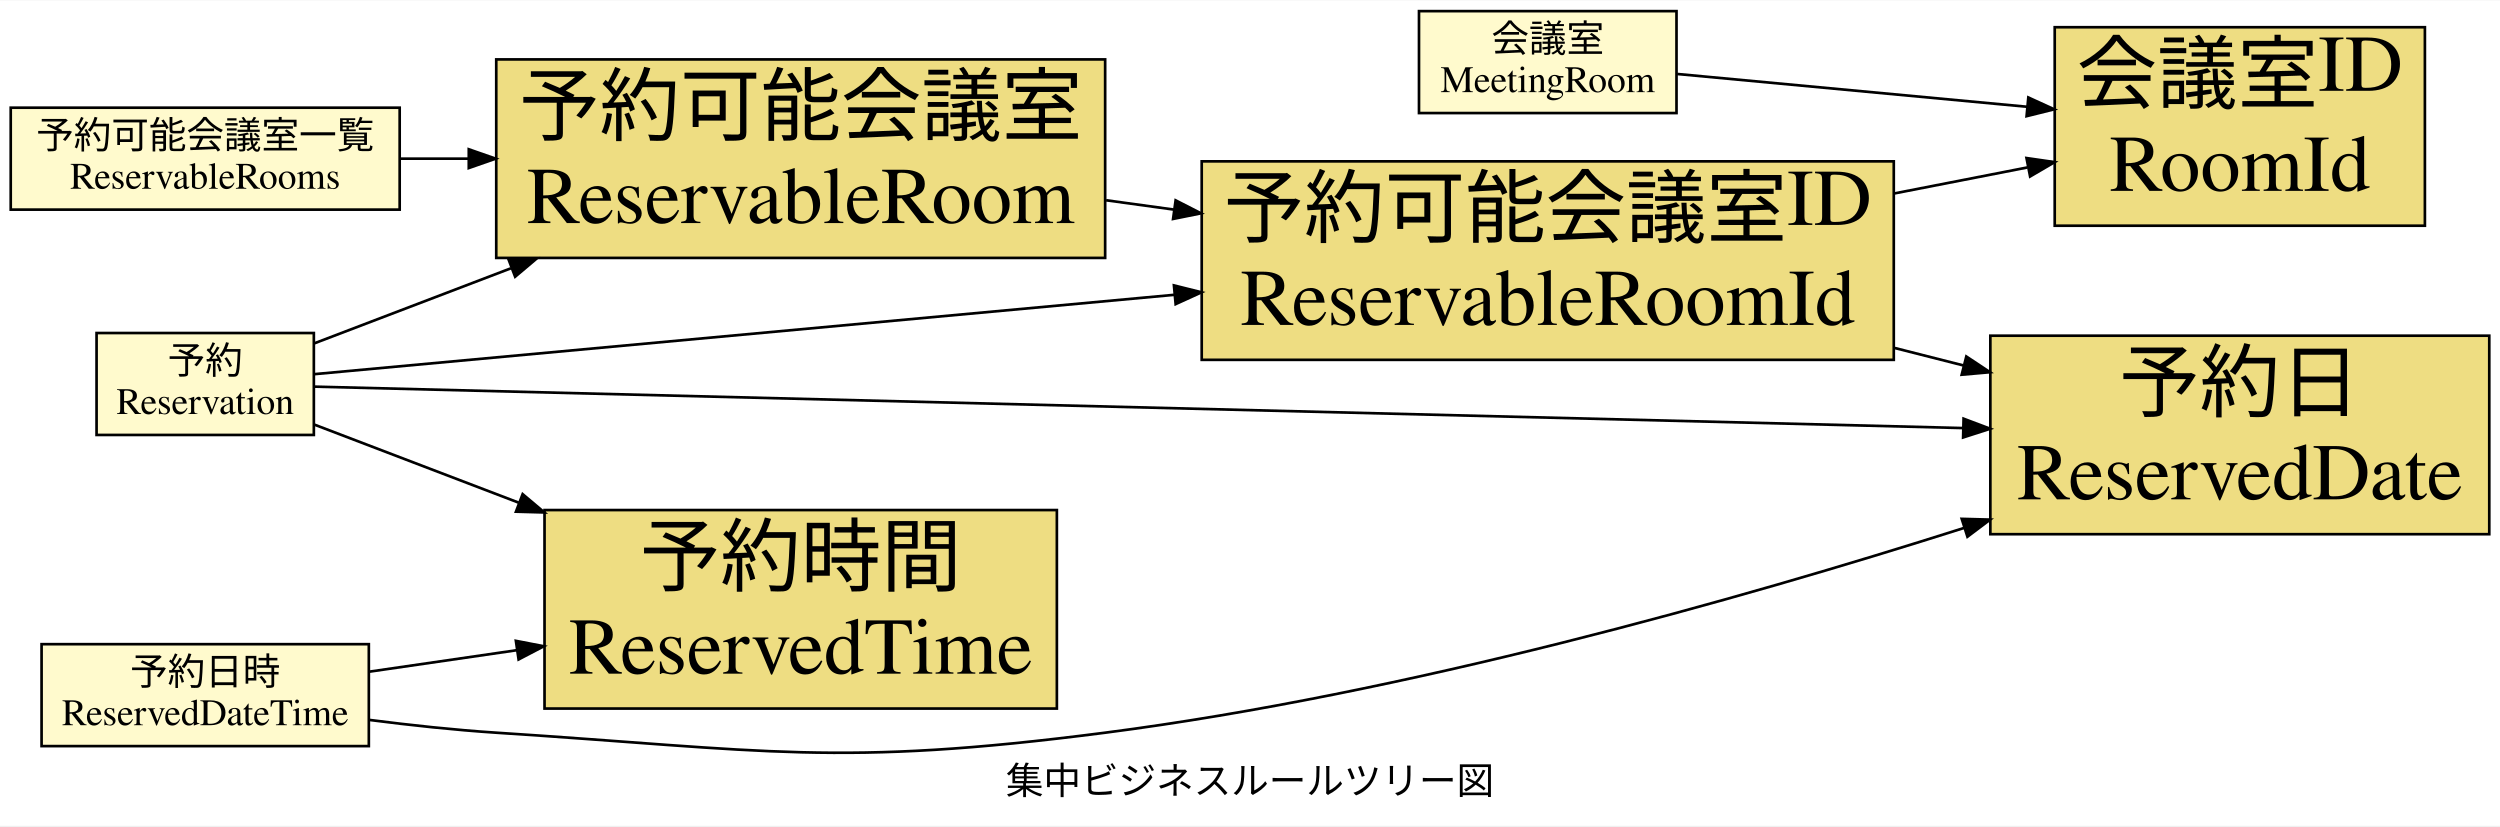
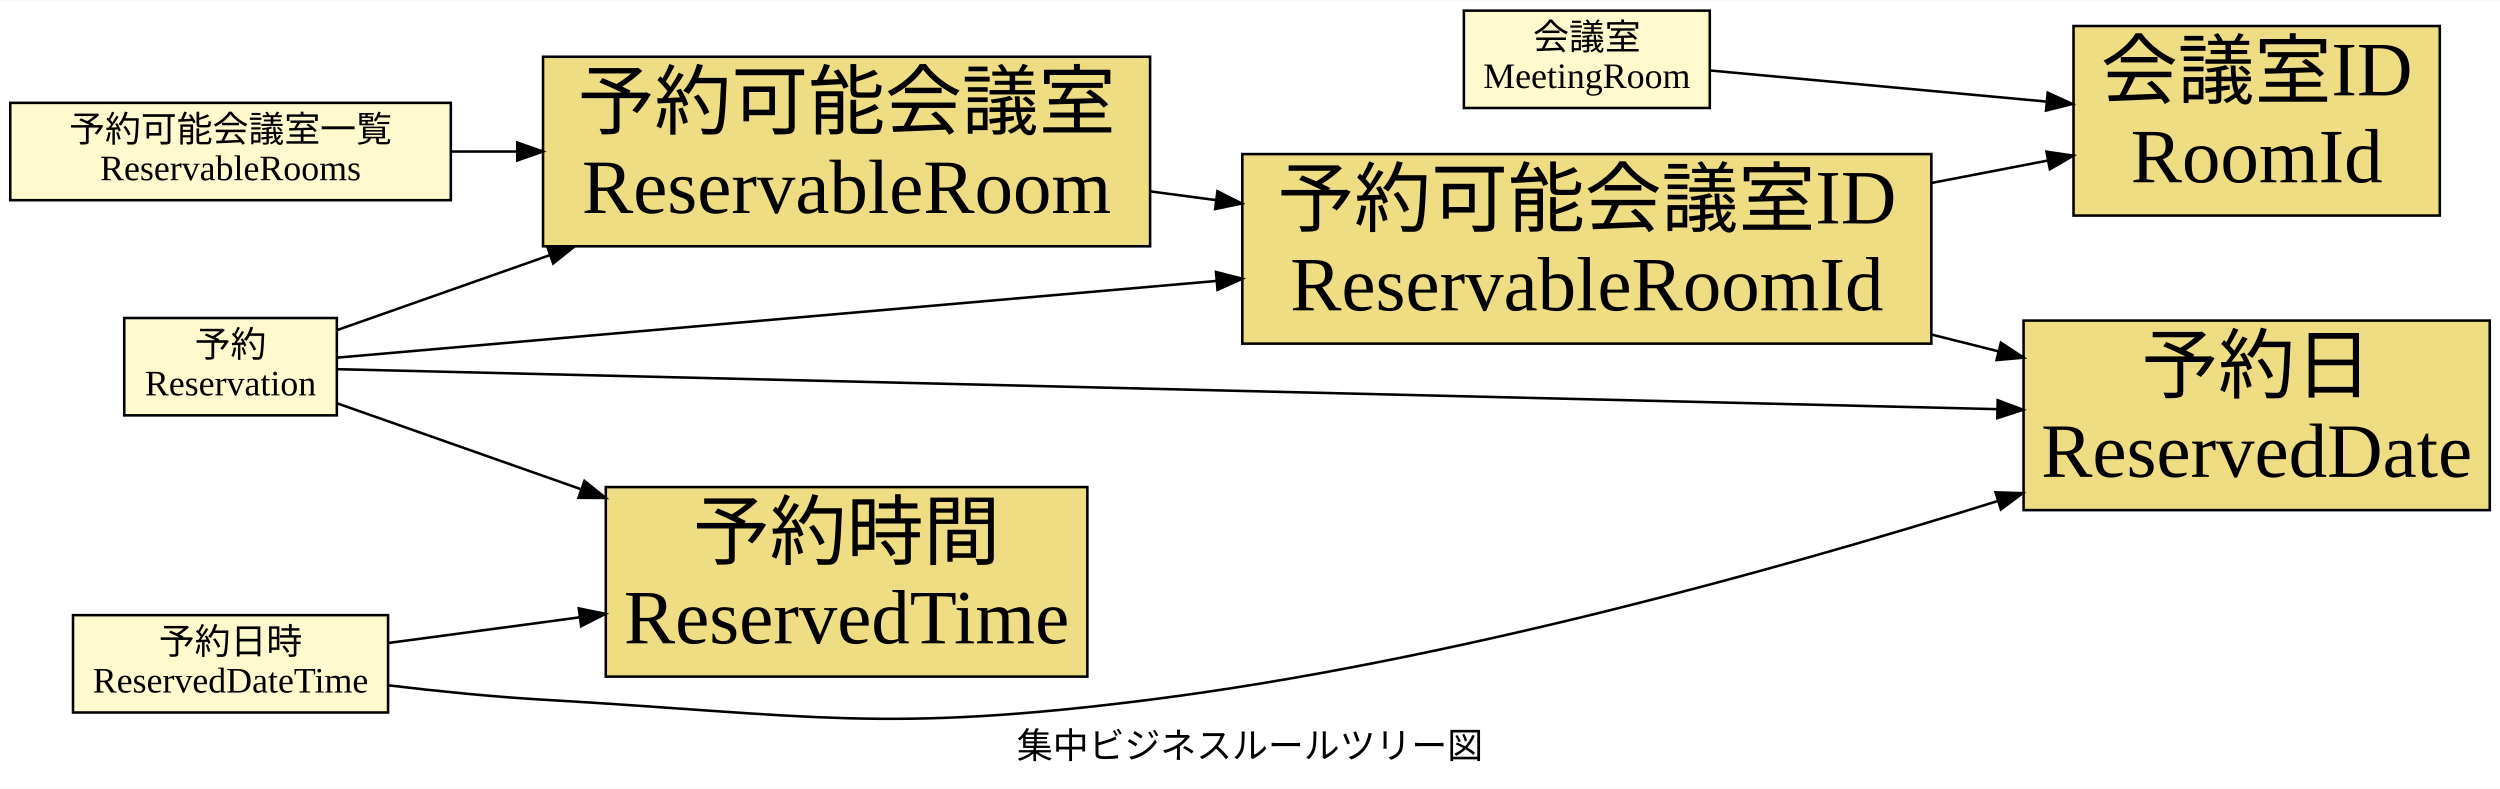
- <svg xmlns="http://www.w3.org/2000/svg" width="932px" height="308px" viewBox="0.00 0.00 932.00 307.70">
-   <g id="graph0" class="graph" transform="scale(1.0 1.0) rotate(0) translate(4 303.7)">
-     <polygon fill="white" stroke="transparent" points="-4,4 -4,-303.7 928,-303.7 928,4 -4,4" />
-     <text text-anchor="middle" x="462" y="-7.8" font-family="Times,serif" font-size="14.00">集中ビジネスルールツリー図</text>
+ <svg xmlns="http://www.w3.org/2000/svg" width="976px" height="308px" viewBox="0.00 0.00 976.00 307.69">
+   <g id="graph0" class="graph" transform="scale(1.0 1.0) rotate(0) translate(4 303.69)">
+     <polygon fill="white" stroke="transparent" points="-4,4 -4,-303.69 972,-303.69 972,4 -4,4" />
+     <text text-anchor="middle" x="484" y="-7.8" font-family="Times New Roman,serif" font-size="14.00">
+             集中ビジネスルールツリー図
+         </text>
    <g id="node1" class="node">
-       <polygon fill="lemonchiffon" stroke="black" points="621,-299.7 525,-299.7 525,-261.7 621,-261.7 621,-299.7" />
-       <text text-anchor="middle" x="573" y="-284.5" font-family="Times,serif" font-size="14.00">会議室</text>
-       <text text-anchor="middle" x="573" y="-269.5" font-family="Times,serif" font-size="14.00">MeetingRoom</text>
+       <polygon fill="lemonchiffon" stroke="black" points="663.5,-299.69 567.5,-299.69 567.5,-261.69 663.5,-261.69 663.5,-299.69" />
+       <text text-anchor="middle" x="615.5" y="-284.49" font-family="Times New Roman,serif" font-size="14.00">会議室
+             </text>
+       <text text-anchor="middle" x="615.5" y="-269.49" font-family="Times New Roman,serif" font-size="14.00">
+                 MeetingRoom
+             </text>
    </g>
    <g id="node2" class="node">
-       <polygon fill="#eedd82" stroke="black" points="900,-293.7 762,-293.7 762,-219.7 900,-219.7 900,-293.7" />
-       <text text-anchor="middle" x="831" y="-265.7" font-family="Times,serif" font-size="30.00">会議室ID</text>
-       <text text-anchor="middle" x="831" y="-232.7" font-family="Times,serif" font-size="30.00">RoomId</text>
+       <polygon fill="#eedd82" stroke="black" points="948.5,-293.69 805.5,-293.69 805.5,-219.69 948.5,-219.69 948.5,-293.69" />
+       <text text-anchor="middle" x="877" y="-265.69" font-family="Times New Roman,serif" font-size="30.00">会議室ID
+             </text>
+       <text text-anchor="middle" x="877" y="-232.69" font-family="Times New Roman,serif" font-size="30.00">
+                 RoomId
+             </text>
+     </g>
+     <g id="edge6" class="edge">
+       <path fill="none" stroke="black" d="M663.79,-276.31C700.34,-272.93 751.78,-268.18 794.86,-264.19" />
+       <polygon fill="black" stroke="black" points="795.41,-267.66 805.05,-263.25 794.77,-260.69 795.41,-267.66" />
+     </g>
+     <g id="node3" class="node">
+       <polygon fill="lemonchiffon" stroke="black" points="127.5,-179.69 44.5,-179.69 44.5,-141.69 127.5,-141.69 127.5,-179.69" />
+       <text text-anchor="middle" x="86" y="-164.49" font-family="Times New Roman,serif" font-size="14.00">予約
+             </text>
+       <text text-anchor="middle" x="86" y="-149.49" font-family="Times New Roman,serif" font-size="14.00">
+                 Reservation
+             </text>
+     </g>
+     <g id="node4" class="node">
+       <polygon fill="#eedd82" stroke="black" points="968,-178.69 786,-178.69 786,-104.69 968,-104.69 968,-178.69" />
+       <text text-anchor="middle" x="877" y="-150.69" font-family="Times New Roman,serif" font-size="30.00">予約日
+             </text>
+       <text text-anchor="middle" x="877" y="-117.69" font-family="Times New Roman,serif" font-size="30.00">
+                 ReservedDate
+             </text>
+     </g>
+     <g id="edge3" class="edge">
+       <path fill="none" stroke="black" d="M127.76,-159.71C247.49,-156.82 600.71,-148.32 775.58,-144.11" />
+       <polygon fill="black" stroke="black" points="775.9,-147.6 785.82,-143.86 775.74,-140.6 775.9,-147.6" />
+     </g>
+     <g id="node6" class="node">
+       <polygon fill="#eedd82" stroke="black" points="420.5,-113.69 232.5,-113.69 232.5,-39.69 420.5,-39.69 420.5,-113.69" />
+       <text text-anchor="middle" x="326.5" y="-85.69" font-family="Times New Roman,serif" font-size="30.00">予約時間
+             </text>
+       <text text-anchor="middle" x="326.5" y="-52.69" font-family="Times New Roman,serif" font-size="30.00">
+                 ReservedTime
+             </text>
    </g>
    <g id="edge10" class="edge">
-       <path fill="none" stroke="black" d="M621.25,-276.27C657.77,-272.85 709.1,-268.04 751.72,-264.04" />
-       <polygon fill="black" stroke="black" points="752.16,-267.51 761.79,-263.1 751.51,-260.54 752.16,-267.51" />
+       <path fill="none" stroke="black" d="M127.73,-146.34C153.88,-137.13 189.11,-124.72 222.59,-112.93" />
+       <polygon fill="black" stroke="black" points="224.17,-116.09 232.44,-109.46 221.85,-109.48 224.17,-116.09" />
    </g>
-     <g id="node3" class="node">
-       <polygon fill="lemonchiffon" stroke="black" points="113,-179.7 32,-179.7 32,-141.7 113,-141.7 113,-179.7" />
-       <text text-anchor="middle" x="72.5" y="-164.5" font-family="Times,serif" font-size="14.00">予約</text>
-       <text text-anchor="middle" x="72.5" y="-149.5" font-family="Times,serif" font-size="14.00">Reservation</text>
+     <g id="node7" class="node">
+       <polygon fill="#eedd82" stroke="black" points="445,-281.69 208,-281.69 208,-207.69 445,-207.69 445,-281.69" />
+       <text text-anchor="middle" x="326.5" y="-253.69" font-family="Times New Roman,serif" font-size="30.00">
+                 予約可能会議室
+             </text>
+       <text text-anchor="middle" x="326.5" y="-220.69" font-family="Times New Roman,serif" font-size="30.00">
+                 ReservableRoom
+             </text>
    </g>
-     <g id="node4" class="node">
-       <polygon fill="#eedd82" stroke="black" points="924,-178.7 738,-178.7 738,-104.7 924,-104.7 924,-178.7" />
-       <text text-anchor="middle" x="831" y="-150.7" font-family="Times,serif" font-size="30.00">予約日</text>
-       <text text-anchor="middle" x="831" y="-117.7" font-family="Times,serif" font-size="30.00">ReservedDate</text>
+     <g id="edge1" class="edge">
+       <path fill="none" stroke="black" d="M127.73,-175.03C150.78,-183.15 180.87,-193.75 210.61,-204.22" />
+       <polygon fill="black" stroke="black" points="209.64,-207.59 220.24,-207.61 211.97,-200.99 209.64,-207.59" />
+     </g>
+     <g id="node8" class="node">
+       <polygon fill="#eedd82" stroke="black" points="750,-243.69 481,-243.69 481,-169.69 750,-169.69 750,-243.69" />
+       <text text-anchor="middle" x="615.5" y="-215.69" font-family="Times New Roman,serif" font-size="30.00">
+                 予約可能会議室ID
+             </text>
+       <text text-anchor="middle" x="615.5" y="-182.69" font-family="Times New Roman,serif" font-size="30.00">
+                 ReservableRoomId
+             </text>
+     </g>
+     <g id="edge8" class="edge">
+       <path fill="none" stroke="black" d="M127.52,-164.22C200.01,-170.54 355.15,-184.07 470.96,-194.17" />
+       <polygon fill="black" stroke="black" points="470.72,-197.66 480.98,-195.04 471.32,-190.69 470.72,-197.66" />
+     </g>
+     <g id="node5" class="node">
+       <polygon fill="lemonchiffon" stroke="black" points="147.5,-63.69 24.5,-63.69 24.5,-25.69 147.5,-25.69 147.5,-63.69" />
+       <text text-anchor="middle" x="86" y="-48.49" font-family="Times New Roman,serif" font-size="14.00">予約日時
+             </text>
+       <text text-anchor="middle" x="86" y="-33.49" font-family="Times New Roman,serif" font-size="14.00">
+                 ReservedDateTime
+             </text>
+     </g>
+     <g id="edge4" class="edge">
+       <path fill="none" stroke="black" d="M147.51,-36.3C166.8,-34 188.26,-31.83 208,-30.69 313.16,-24.62 340.5,-17.45 445,-30.69 560.63,-45.34 689.64,-81.26 776.11,-108.3" />
+       <polygon fill="black" stroke="black" points="775.06,-111.64 785.65,-111.31 777.16,-104.97 775.06,-111.64" />
+     </g>
+     <g id="edge11" class="edge">
+       <path fill="none" stroke="black" d="M147.8,-52.85C170.46,-55.89 196.87,-59.43 222.28,-62.84" />
+       <polygon fill="black" stroke="black" points="221.96,-66.33 232.34,-64.19 222.89,-59.39 221.96,-66.33" />
+     </g>
+     <g id="edge9" class="edge">
+       <path fill="none" stroke="black" d="M445.06,-229.12C453.52,-228 462.1,-226.87 470.68,-225.73" />
+       <polygon fill="black" stroke="black" points="471.29,-229.18 480.75,-224.4 470.38,-222.24 471.29,-229.18" />
+     </g>
+     <g id="edge7" class="edge">
+       <path fill="none" stroke="black" d="M750.05,-232.42C765.59,-235.41 781.06,-238.39 795.56,-241.19" />
+       <polygon fill="black" stroke="black" points="794.95,-244.63 805.43,-243.09 796.27,-237.76 794.95,-244.63" />
    </g>
    <g id="edge5" class="edge">
-       <path fill="none" stroke="black" d="M113.11,-159.71C227.07,-156.84 558.41,-148.52 727.76,-144.27" />
-       <polygon fill="black" stroke="black" points="728.02,-147.76 737.93,-144.01 727.85,-140.77 728.02,-147.76" />
-     </g>
-     <g id="node6" class="node">
-       <polygon fill="#eedd82" stroke="black" points="390,-113.7 199,-113.7 199,-39.7 390,-39.7 390,-113.7" />
-       <text text-anchor="middle" x="294.5" y="-85.7" font-family="Times,serif" font-size="30.00">予約時間</text>
-       <text text-anchor="middle" x="294.5" y="-52.7" font-family="Times,serif" font-size="30.00">ReservedTime</text>
-     </g>
-     <g id="edge8" class="edge">
-       <path fill="none" stroke="black" d="M113.09,-145.59C134.55,-137.39 162.2,-126.84 189.36,-116.46" />
-       <polygon fill="black" stroke="black" points="190.84,-119.64 198.94,-112.81 188.35,-113.1 190.84,-119.64" />
-     </g>
-     <g id="node7" class="node">
-       <polygon fill="#eedd82" stroke="black" points="408,-281.7 181,-281.7 181,-207.7 408,-207.7 408,-281.7" />
-       <text text-anchor="middle" x="294.5" y="-253.7" font-family="Times,serif" font-size="30.00">予約可能会議室</text>
-       <text text-anchor="middle" x="294.5" y="-220.7" font-family="Times,serif" font-size="30.00">ReservableRoom
-         </text>
-     </g>
-     <g id="edge1" class="edge">
-       <path fill="none" stroke="black" d="M113.09,-175.82C133.8,-183.72 160.26,-193.83 186.49,-203.84" />
-       <polygon fill="black" stroke="black" points="185.55,-207.23 196.14,-207.53 188.04,-200.69 185.55,-207.23" />
-     </g>
-     <g id="node8" class="node">
-       <polygon fill="#eedd82" stroke="black" points="702,-243.7 444,-243.7 444,-169.7 702,-169.7 702,-243.7" />
-       <text text-anchor="middle" x="573" y="-215.7" font-family="Times,serif" font-size="30.00">予約可能会議室ID</text>
-       <text text-anchor="middle" x="573" y="-182.7" font-family="Times,serif" font-size="30.00">ReservableRoomId
-         </text>
-     </g>
-     <g id="edge3" class="edge">
-       <path fill="none" stroke="black" d="M113.03,-164.35C181.53,-170.67 325.36,-183.94 433.86,-193.95" />
-       <polygon fill="black" stroke="black" points="433.64,-197.45 443.92,-194.88 434.28,-190.48 433.64,-197.45" />
-     </g>
-     <g id="node5" class="node">
-       <polygon fill="lemonchiffon" stroke="black" points="133.5,-63.7 11.5,-63.7 11.5,-25.7 133.5,-25.7 133.5,-63.7" />
-       <text text-anchor="middle" x="72.5" y="-48.5" font-family="Times,serif" font-size="14.00">予約日時</text>
-       <text text-anchor="middle" x="72.5" y="-33.5" font-family="Times,serif" font-size="14.00">ReservedDateTime
-         </text>
-     </g>
-     <g id="edge6" class="edge">
-       <path fill="none" stroke="black" d="M133.63,-35.47C149.04,-33.49 165.6,-31.7 181,-30.7 281.68,-24.17 307.94,-17.76 408,-30.7 519.59,-45.13 643.74,-80.18 728.32,-107.07" />
-       <polygon fill="black" stroke="black" points="727.33,-110.42 737.92,-110.14 729.46,-103.76 727.33,-110.42" />
-     </g>
-     <g id="edge9" class="edge">
-       <path fill="none" stroke="black" d="M133.62,-53.44C150.65,-55.92 169.72,-58.7 188.58,-61.44" />
-       <polygon fill="black" stroke="black" points="188.32,-64.94 198.72,-62.92 189.33,-58.01 188.32,-64.94" />
-     </g>
-     <g id="edge4" class="edge">
-       <path fill="none" stroke="black" d="M408.36,-229.19C416.73,-228.04 425.23,-226.87 433.73,-225.7" />
-       <polygon fill="black" stroke="black" points="434.27,-229.16 443.71,-224.33 433.32,-222.23 434.27,-229.16" />
-     </g>
-     <g id="edge11" class="edge">
-       <path fill="none" stroke="black" d="M702.37,-231.77C719.26,-235.07 736.14,-238.37 751.83,-241.43" />
-       <polygon fill="black" stroke="black" points="751.48,-244.93 761.96,-243.41 752.82,-238.06 751.48,-244.93" />
-     </g>
-     <g id="edge7" class="edge">
-       <path fill="none" stroke="black" d="M702.37,-174.11C710.98,-171.92 719.59,-169.73 728.04,-167.59" />
-       <polygon fill="black" stroke="black" points="729.04,-170.95 737.87,-165.09 727.32,-164.16 729.04,-170.95" />
+       <path fill="none" stroke="black" d="M750.05,-173.24C758.8,-171.04 767.52,-168.86 776.06,-166.72" />
+       <polygon fill="black" stroke="black" points="777.15,-170.06 786,-164.23 775.45,-163.27 777.15,-170.06" />
    </g>
    <g id="node9" class="node">
-       <polygon fill="lemonchiffon" stroke="black" points="145,-263.7 0,-263.7 0,-225.7 145,-225.7 145,-263.7" />
-       <text text-anchor="middle" x="72.5" y="-248.5" font-family="Times,serif" font-size="14.00">予約可能会議室一覧</text>
-       <text text-anchor="middle" x="72.5" y="-233.5" font-family="Times,serif" font-size="14.00">ReservableRooms
-         </text>
+       <polygon fill="lemonchiffon" stroke="black" points="172,-263.69 0,-263.69 0,-225.69 172,-225.69 172,-263.69" />
+       <text text-anchor="middle" x="86" y="-248.49" font-family="Times New Roman,serif" font-size="14.00">
+                 予約可能会議室一覧
+             </text>
+       <text text-anchor="middle" x="86" y="-233.49" font-family="Times New Roman,serif" font-size="14.00">
+                 ReservableRooms
+             </text>
    </g>
    <g id="edge2" class="edge">
-       <path fill="none" stroke="black" d="M145.23,-244.7C153.43,-244.7 161.96,-244.7 170.59,-244.7" />
-       <polygon fill="black" stroke="black" points="170.76,-248.2 180.76,-244.7 170.76,-241.2 170.76,-248.2" />
+       <path fill="none" stroke="black" d="M172.09,-244.69C180.46,-244.69 189.07,-244.69 197.74,-244.69" />
+       <polygon fill="black" stroke="black" points="197.93,-248.19 207.93,-244.69 197.93,-241.19 197.93,-248.19" />
    </g>
  </g>
</svg>
